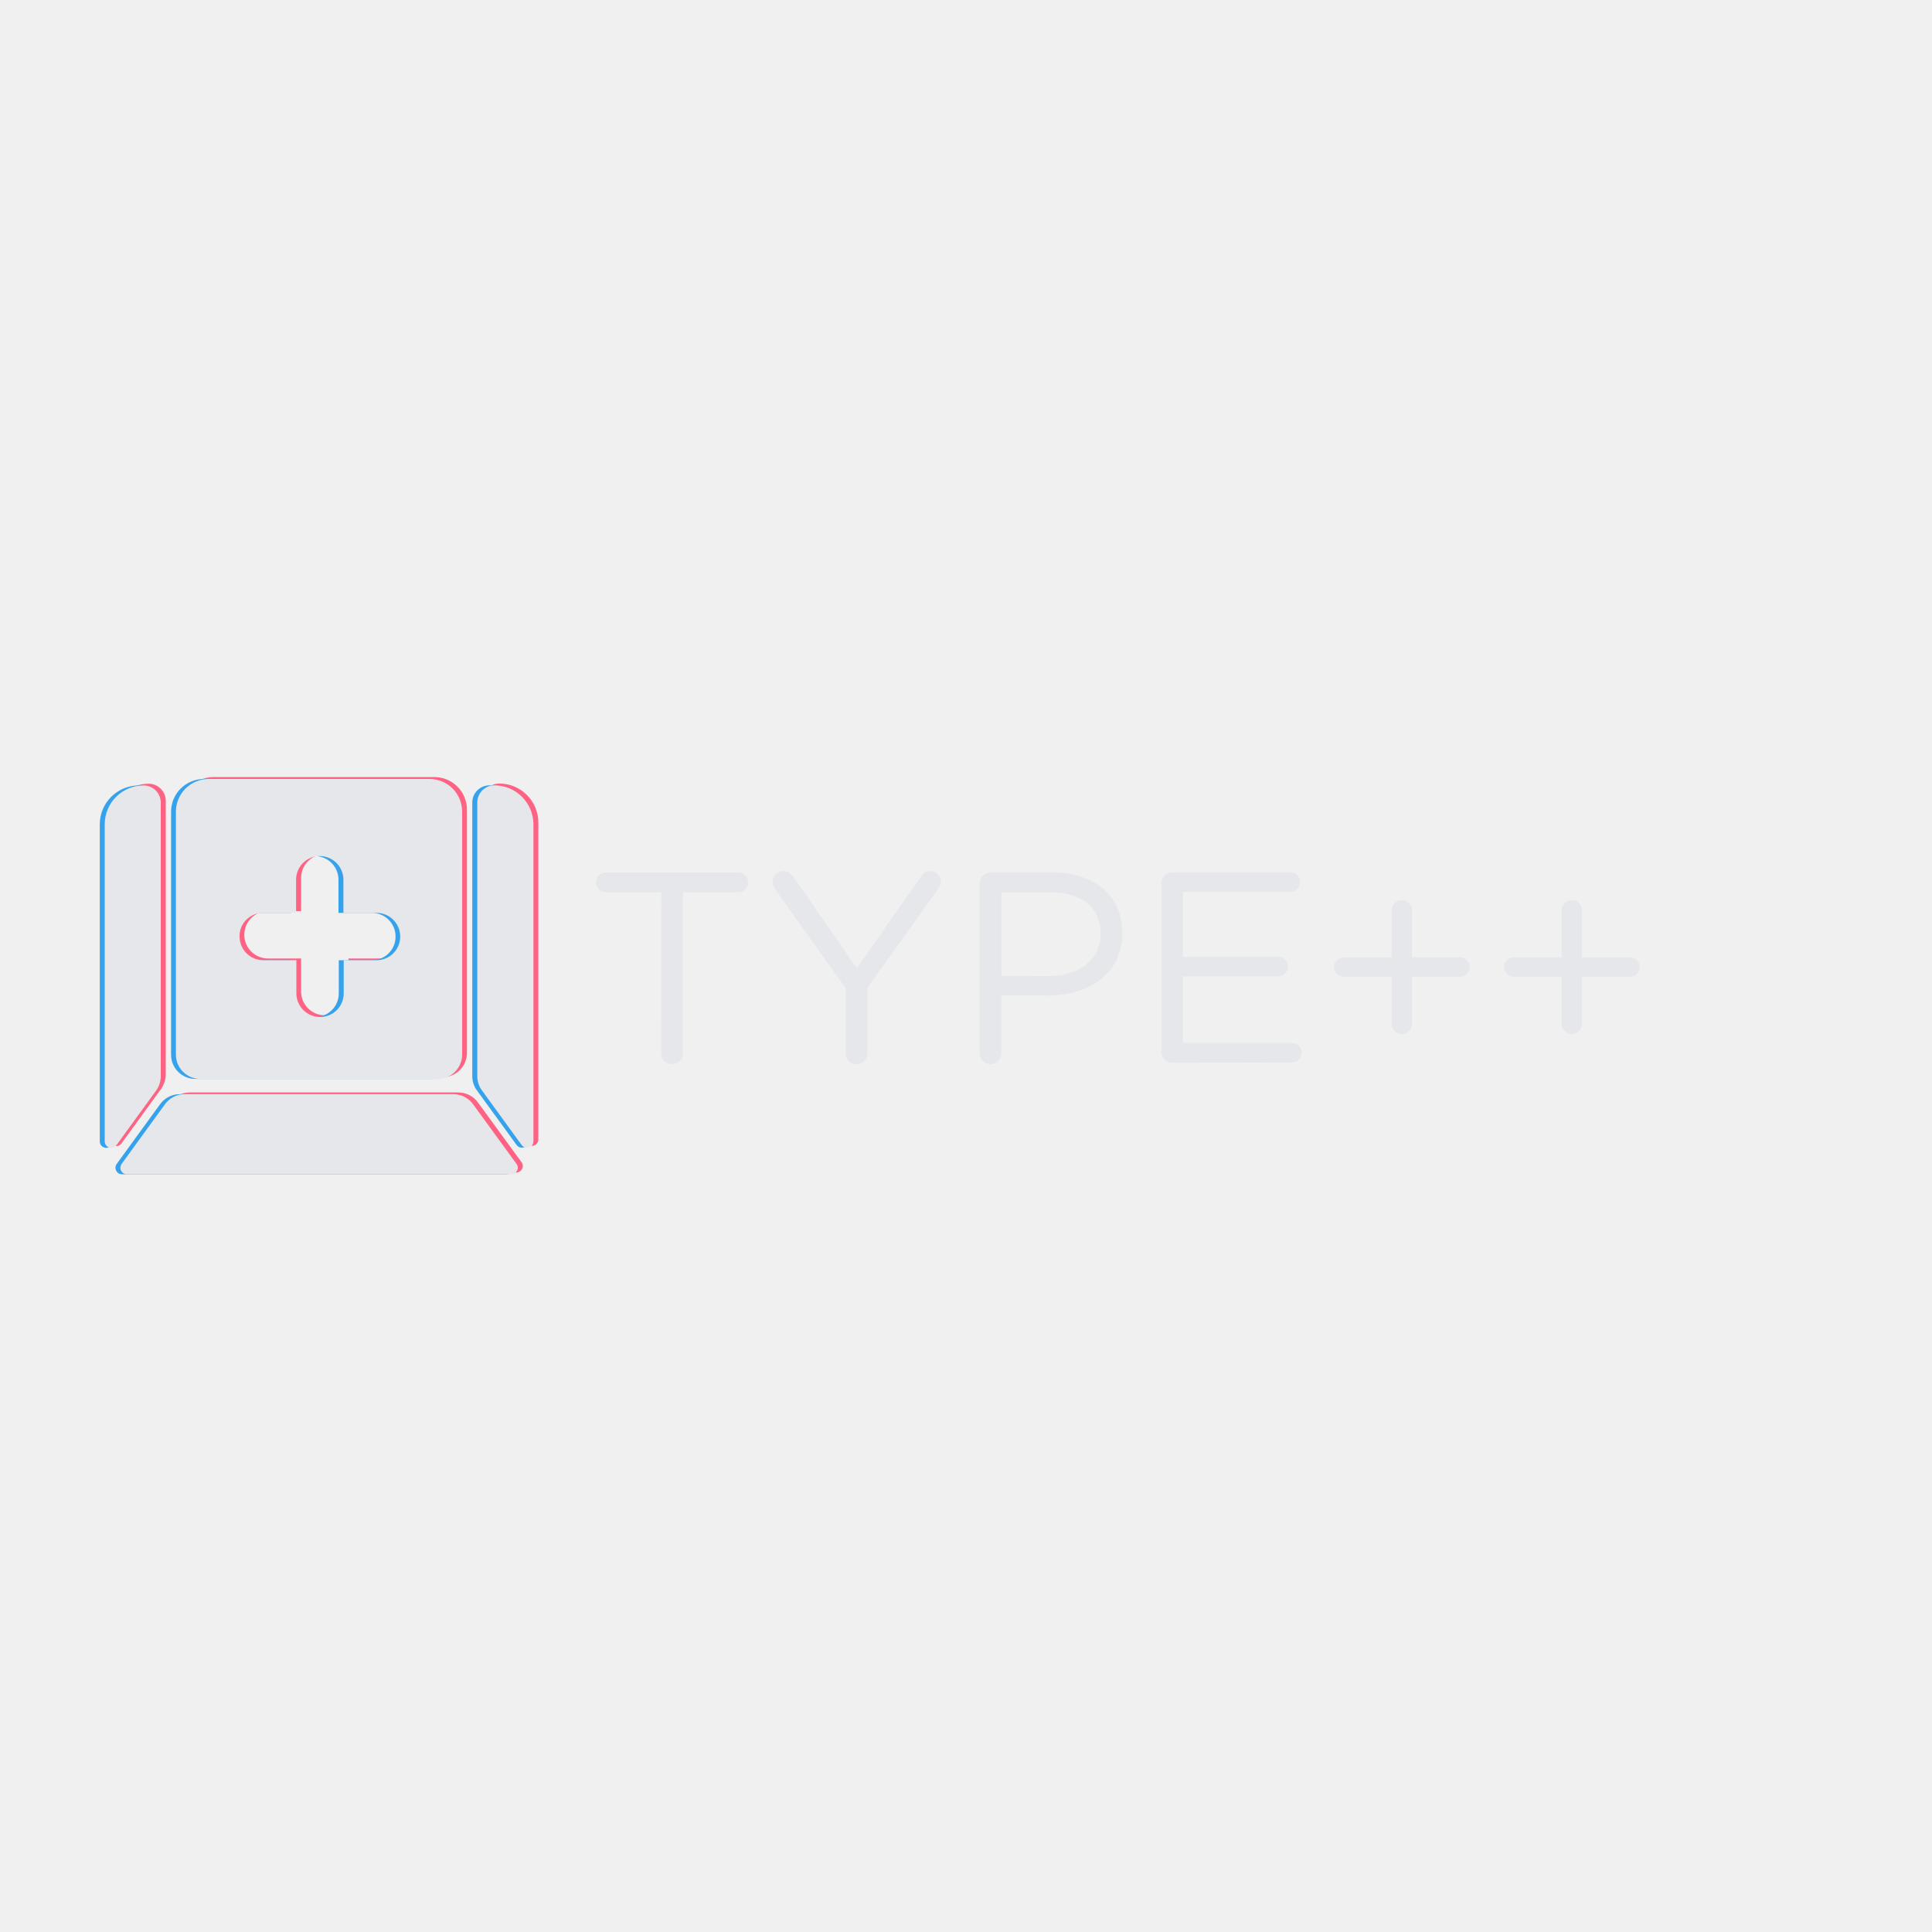
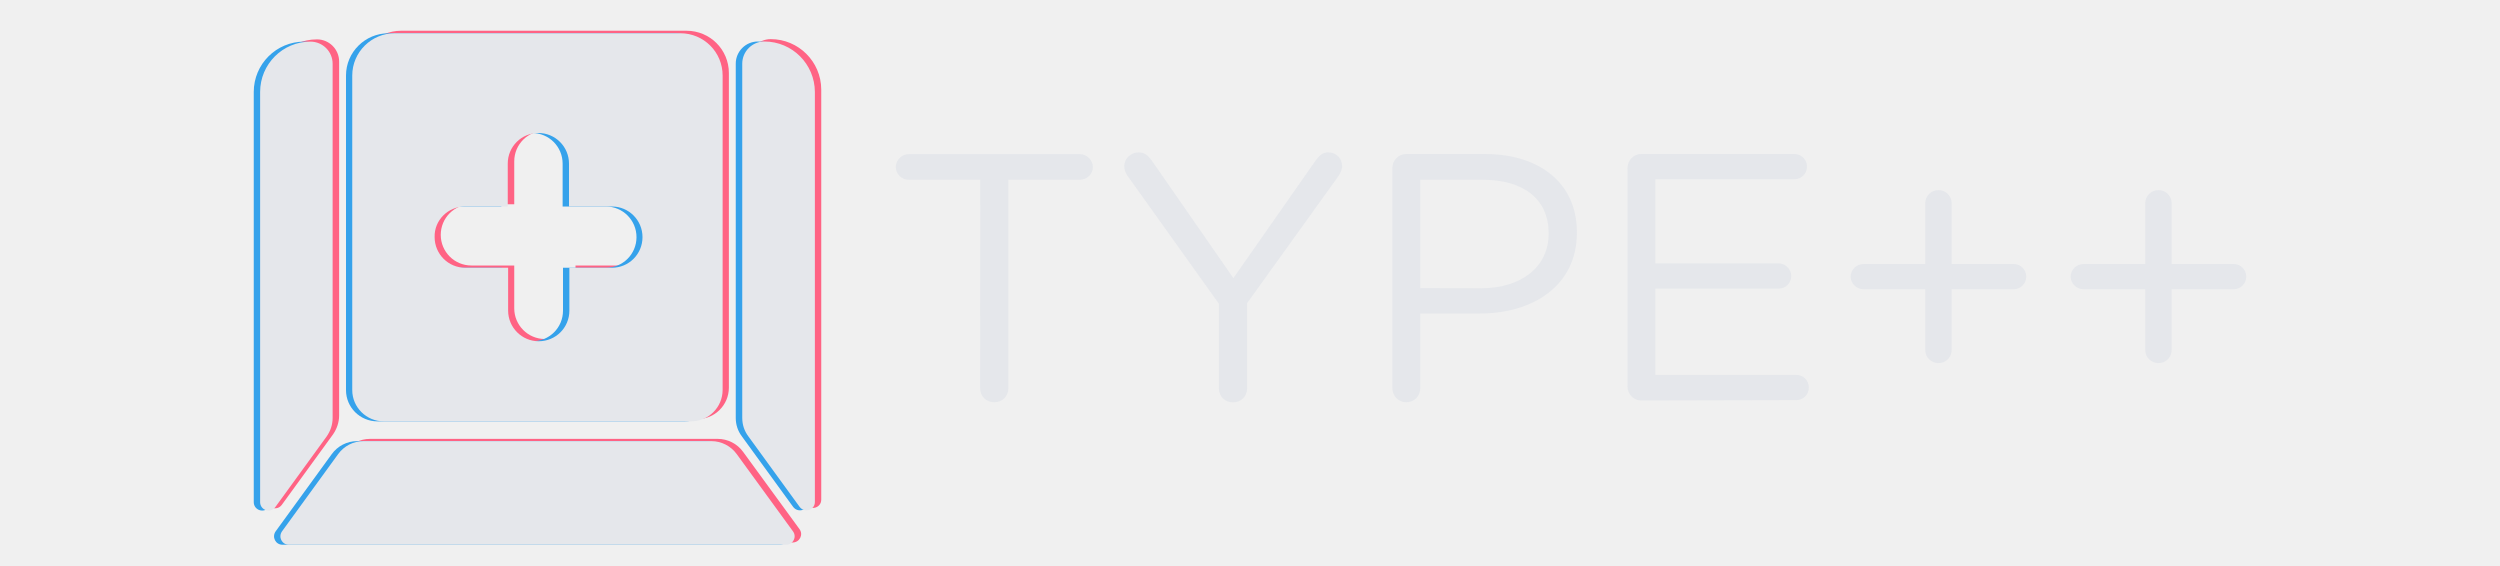
- <svg xmlns="http://www.w3.org/2000/svg" version="1.1" id="Layer_1" x="0px" y="0px" viewBox="0 0 2000 2000" style="enable-background:new 0 0 2000 2000;" xml:space="preserve">
+ <svg xmlns="http://www.w3.org/2000/svg" version="1.1" id="Layer_1" x="0px" y="0px" viewBox="0 0 2000 452.1" style="enable-background:new 0 0 2000 452.1;" xml:space="preserve">
  <style type="text/css">
	.st0{display:none;fill:#FFFFFF;stroke:#000000;stroke-miterlimit:10;}
	.st1{fill:#E5E7EB;}
	.st2{fill:#FF6384;}
	.st3{fill:#35A2EB;}
</style>
-   <rect class="st0" width="2000" height="2000" />
+   <rect y="-769.8" class="st0" width="2000" height="2000" />
  <g>
    <g>
-       <path class="st1" d="M684.5,923.6h-57.2c-5.6,0-10.4-4.5-10.4-10.1s4.8-10.4,10.4-10.4h136.9c5.6,0,10.4,4.8,10.4,10.4    s-4.8,10.1-10.4,10.1H707v166.7c0,6.5-4.8,11.3-11.3,11.3s-11.3-4.8-11.3-11.3L684.5,923.6L684.5,923.6z" />
-       <path class="st1" d="M875.4,1022.8l-73.2-102.5c-1.7-2.5-2.5-5.1-2.5-7.6c0-5.9,5.1-11,11.5-11c4.8,0,7.6,2.5,10.7,6.8l65.1,93.8    l65.6-93.8c3.1-4.2,5.6-6.8,10.4-6.8c6.5,0,11,5.1,11,11c0,3.1-1.7,5.9-3.1,8.2L898,1022.3v68.1c0,6.5-4.8,11.3-11.3,11.3    s-11.3-4.8-11.3-11.3V1022.8L875.4,1022.8z" />
-       <path class="st1" d="M1014.2,914.3c0-6.5,5.1-11.3,11-11.3h62.8c44.5,0,73.8,23.7,73.8,62.5v0.6c0,42.5-35.5,64.5-77.4,64.5h-47.9    v59.7c0,6.5-4.8,11.3-11.3,11.3c-5.9,0-11-4.8-11-11.3L1014.2,914.3L1014.2,914.3z M1085.2,1010.4c32.7,0,54.1-17.5,54.1-43.4    v-0.6c0-28.2-21.1-42.8-52.9-42.8h-49.8v86.7L1085.2,1010.4L1085.2,1010.4z" />
-       <path class="st1" d="M1213.3,1100.2c-5.9,0-11-4.8-11-11.3V914.3c0-6.5,5.1-11.3,11-11.3h122.5c5.6,0,10.1,4.5,10.1,10.1    s-4.5,10.1-10.1,10.1h-111.2v67.3h98.6c5.6,0,10.1,4.8,10.1,10.1c0,5.6-4.5,10.1-10.1,10.1h-98.6v69h112.7    c5.6,0,10.1,4.5,10.1,10.1s-4.5,10.1-10.1,10.1L1213.3,1100.2L1213.3,1100.2z" />
-       <path class="st1" d="M1440.6,1011.2h-49.3c-5.6,0-10.4-4.5-10.4-10.1s4.8-10.1,10.4-10.1h49.3v-48.7c0-5.9,4.8-10.4,10.7-10.4    c5.6,0,10.4,4.5,10.4,10.4V991h49.6c5.6,0,10.1,4.5,10.1,10.1s-4.5,10.1-10.1,10.1h-49.6v48.7c0,5.9-4.8,10.4-10.4,10.4    c-5.9,0-10.7-4.5-10.7-10.4V1011.2z" />
-       <path class="st1" d="M1616.6,1011.2h-49.3c-5.6,0-10.4-4.5-10.4-10.1s4.8-10.1,10.4-10.1h49.3v-48.7c0-5.9,4.8-10.4,10.7-10.4    c5.6,0,10.4,4.5,10.4,10.4V991h49.6c5.6,0,10.1,4.5,10.1,10.1s-4.5,10.1-10.1,10.1h-49.6v48.7c0,5.9-4.8,10.4-10.4,10.4    c-5.9,0-10.7-4.5-10.7-10.4V1011.2z" />
+       <path class="st1" d="M784.2,143.8H727c-5.6,0-10.4-4.5-10.4-10.1s4.8-10.4,10.4-10.4h136.9c5.6,0,10.4,4.8,10.4,10.4    s-4.8,10.1-10.4,10.1h-57.2v166.7c0,6.5-4.8,11.3-11.3,11.3s-11.3-4.8-11.3-11.3L784.2,143.8L784.2,143.8z" />
+       <path class="st1" d="M975.1,243l-73.2-102.5c-1.7-2.5-2.5-5.1-2.5-7.6c0-5.9,5.1-11,11.5-11c4.8,0,7.6,2.5,10.7,6.8l65.1,93.8    l65.6-93.8c3.1-4.2,5.6-6.8,10.4-6.8c6.5,0,11,5.1,11,11c0,3.1-1.7,5.9-3.1,8.2l-72.9,101.4v68.1c0,6.5-4.8,11.3-11.3,11.3    s-11.3-4.8-11.3-11.3V243L975.1,243z" />
+       <path class="st1" d="M1113.9,134.5c0-6.5,5.1-11.3,11-11.3h62.8c44.5,0,73.8,23.7,73.8,62.5v0.6c0,42.5-35.5,64.5-77.4,64.5h-47.9    v59.7c0,6.5-4.8,11.3-11.3,11.3c-5.9,0-11-4.8-11-11.3L1113.9,134.5L1113.9,134.5z M1184.8,230.6c32.7,0,54.1-17.5,54.1-43.4v-0.6    c0-28.2-21.1-42.8-52.9-42.8h-49.8v86.7L1184.8,230.6L1184.8,230.6z" />
+       <path class="st1" d="M1313,320.4c-5.9,0-11-4.8-11-11.3V134.5c0-6.5,5.1-11.3,11-11.3h122.5c5.6,0,10.1,4.5,10.1,10.1    c0,5.6-4.5,10.1-10.1,10.1h-111.2v67.3h98.6c5.6,0,10.1,4.8,10.1,10.1c0,5.6-4.5,10.1-10.1,10.1h-98.6v69H1437    c5.6,0,10.1,4.5,10.1,10.1s-4.5,10.1-10.1,10.1L1313,320.4L1313,320.4z" />
+       <path class="st1" d="M1540.2,231.4h-49.3c-5.6,0-10.4-4.5-10.4-10.1s4.8-10.1,10.4-10.1h49.3v-48.7c0-5.9,4.8-10.4,10.7-10.4    c5.6,0,10.4,4.5,10.4,10.4v48.7h49.6c5.6,0,10.1,4.5,10.1,10.1s-4.5,10.1-10.1,10.1h-49.6v48.7c0,5.9-4.8,10.4-10.4,10.4    c-5.9,0-10.7-4.5-10.7-10.4V231.4z" />
+       <path class="st1" d="M1716.2,231.4h-49.3c-5.6,0-10.4-4.5-10.4-10.1s4.8-10.1,10.4-10.1h49.3v-48.7c0-5.9,4.8-10.4,10.7-10.4    c5.6,0,10.4,4.5,10.4,10.4v48.7h49.6c5.6,0,10.1,4.5,10.1,10.1s-4.5,10.1-10.1,10.1h-49.6v48.7c0,5.9-4.8,10.4-10.4,10.4    c-5.9,0-10.7-4.5-10.7-10.4V231.4z" />
    </g>
    <g>
      <g>
-         <path class="st2" d="M494.8,1141.3c-4.7-6.5-12.3-10.4-20.3-10.4H196.3c-8.1,0-15.6,3.9-20.3,10.4l-44.9,61.8     c-3.2,4.6,0,10.7,5.5,10.7h397.8c5.5,0,8.8-6.2,5.5-10.7L494.8,1141.3z" />
-         <path class="st2" d="M516.9,811.1c-9.8,0-17.7,8-17.7,17.7v283.4c0,5.4,1.6,10.4,4.9,14.8l41,56.4c3.9,5.2,12.2,2.6,12.2-3.9     V851.4C557.2,829.1,539.1,811.1,516.9,811.1z" />
-         <path class="st2" d="M171.6,1112.2V829c0-9.8-8-17.7-17.7-17.7c-22.3,0-40.3,18-40.3,40.3v328.1c0,6.5,8.3,9.3,12.2,3.9l41-56.4     C169.8,1122.8,171.6,1117.6,171.6,1112.2z" />
-         <path class="st2" d="M212.5,1115.1h245.7c13.8,0,25.2-11.2,25.2-25.2V838.2c0-18.7-15.1-33.8-33.8-33.8H221.1     c-18.7,0-34,15.1-34,33.8v251.7C187.3,1103.9,198.5,1115.1,212.5,1115.1z M277.4,943.2h34.3v-34.3c0-13.7,11-24.5,24.5-24.5     c13.6,0,24.5,11,24.5,24.5v34.3H395c13.6,0,24.5,11,24.5,24.5c0,13.7-11,24.5-24.5,24.5h-34.3v34.3c0,13.7-11,24.5-24.5,24.5     c-13.6,0-24.5-11.1-24.5-24.5v-34.3h-34.3c-13.6,0-24.5-11-24.5-24.5S263.7,943.2,277.4,943.2z" />
+         <path class="st2" d="M594.5,361.5c-4.7-6.5-12.3-10.4-20.3-10.4H296c-8.1,0-15.6,3.9-20.3,10.4l-44.9,61.8     c-3.2,4.6,0,10.7,5.5,10.7h397.8c5.5,0,8.8-6.2,5.5-10.7L594.5,361.5z" />
+         <path class="st2" d="M616.6,31.3c-9.8,0-17.7,8-17.7,17.7v283.4c0,5.4,1.6,10.4,4.9,14.8l41,56.4c3.9,5.2,12.2,2.6,12.2-3.9V71.6     C656.9,49.3,638.8,31.3,616.6,31.3z" />
+         <path class="st2" d="M271.3,332.4V49.2c0-9.8-8-17.7-17.7-17.7c-22.3,0-40.3,18-40.3,40.3v328.1c0,6.5,8.3,9.3,12.2,3.9l41-56.4     C269.5,343,271.3,337.8,271.3,332.4z" />
+         <path class="st2" d="M312.2,335.3h245.7c13.8,0,25.2-11.2,25.2-25.2V58.4c0-18.7-15.1-33.8-33.8-33.8H320.8     c-18.7,0-34,15.1-34,33.8v251.7C287,324.1,298.2,335.3,312.2,335.3z M377.1,163.4h34.3v-34.3c0-13.7,11-24.5,24.5-24.5     c13.6,0,24.5,11,24.5,24.5v34.3h34.3c13.6,0,24.5,11,24.5,24.5c0,13.7-11,24.5-24.5,24.5h-34.3v34.3c0,13.7-11,24.5-24.5,24.5     c-13.6,0-24.5-11.1-24.5-24.5v-34.3h-34.3c-13.6,0-24.5-11-24.5-24.5S363.4,163.4,377.1,163.4z" />
      </g>
      <g>
-         <path class="st3" d="M484.5,1143.1c-4.7-6.5-12.3-10.4-20.3-10.4H186c-8.1,0-15.6,3.9-20.3,10.4l-44.9,61.8     c-3.2,4.6,0,10.7,5.5,10.7h397.8c5.5,0,8.8-6.2,5.5-10.7L484.5,1143.1z" />
-         <path class="st3" d="M506.6,813c-9.8,0-17.7,8-17.7,17.7v283.4c0,5.4,1.6,10.4,4.9,14.8l41,56.4c3.9,5.2,12.2,2.6,12.2-3.9V853.3     C546.9,831.1,528.9,813,506.6,813z" />
-         <path class="st3" d="M161.3,1114.2V830.8c0-9.8-8-17.7-17.7-17.7c-22.3,0-40.3,18-40.3,40.3v328.1c0,6.5,8.3,9.3,12.2,3.9     l41-56.4C159.7,1124.6,161.3,1119.5,161.3,1114.2z" />
-         <path class="st3" d="M202.3,1116.9h245.9c13.8,0,25.2-11.2,25.2-25.2V840.2c0-18.7-15.1-33.8-34-33.8H211.1     c-18.7,0-34,15.1-34,33.8v251.7C177.1,1105.7,188.3,1116.9,202.3,1116.9z M267.1,945h34.3v-34.3c0-13.7,11-24.5,24.5-24.5     c13.6,0,24.5,11,24.5,24.5V945H385c13.6,0,24.5,11,24.5,24.5c0,13.7-11,24.5-24.5,24.5h-34.3v34.3c0,13.7-11,24.5-24.5,24.5     c-13.6,0-24.5-11.1-24.5-24.5V994h-34.3c-13.6,0-24.5-11-24.5-24.5C242.6,956,253.5,945,267.1,945z" />
+         <path class="st3" d="M584.2,363.3c-4.7-6.5-12.3-10.4-20.3-10.4H285.7c-8.1,0-15.6,3.9-20.3,10.4l-44.9,61.8     c-3.2,4.6,0,10.7,5.5,10.7h397.8c5.5,0,8.8-6.2,5.5-10.7L584.2,363.3z" />
+         <path class="st3" d="M606.3,33.2c-9.8,0-17.7,8-17.7,17.7v283.4c0,5.4,1.6,10.4,4.9,14.8l41,56.4c3.9,5.2,12.2,2.6,12.2-3.9V73.5     C646.6,51.3,628.6,33.2,606.3,33.2z" />
+         <path class="st3" d="M261,334.4V51c0-9.8-8-17.7-17.7-17.7c-22.3,0-40.3,18-40.3,40.3v328.1c0,6.5,8.3,9.3,12.2,3.9l41-56.4     C259.4,344.8,261,339.7,261,334.4z" />
+         <path class="st3" d="M302,337.1h245.9c13.8,0,25.2-11.2,25.2-25.2V60.4c0-18.7-15.1-33.8-34-33.8H310.8c-18.7,0-34,15.1-34,33.8     v251.7C276.8,325.9,288,337.1,302,337.1z M366.8,165.2h34.3v-34.3c0-13.7,11-24.5,24.5-24.5c13.6,0,24.5,11,24.5,24.5v34.3h34.6     c13.6,0,24.5,11,24.5,24.5c0,13.7-11,24.5-24.5,24.5h-34.3v34.3c0,13.7-11,24.5-24.5,24.5c-13.6,0-24.5-11.1-24.5-24.5v-34.3     h-34.3c-13.6,0-24.5-11-24.5-24.5C342.3,176.2,353.2,165.2,366.8,165.2z" />
      </g>
      <g>
-         <path class="st1" d="M489.7,1143.1c-4.7-6.5-12.3-10.4-20.3-10.4H191.1c-8.1,0-15.6,3.9-20.3,10.4l-44.9,61.8     c-3.2,4.6,0,10.7,5.5,10.7h397.8c5.5,0,8.8-6.2,5.5-10.7L489.7,1143.1z" />
-         <path class="st1" d="M511.8,813c-9.8,0-17.7,8-17.7,17.7v283.4c0,5.4,1.6,10.4,4.9,14.8l41,56.4c3.9,5.2,12.2,2.6,12.2-3.9V853.3     C552.1,831.1,534.1,813,511.8,813z" />
-         <path class="st1" d="M166.4,1114.2V830.8c0-9.8-8-17.7-17.7-17.7c-22.3,0-40.3,18-40.3,40.3v328.1c0,6.5,8.3,9.3,12.2,3.9     l41-56.4C164.7,1124.6,166.4,1119.5,166.4,1114.2z" />
-         <path class="st1" d="M207.3,1116.9h245.9c13.8,0,25.2-11.2,25.2-25.2V840.2c0-18.7-15.1-33.8-33.8-33.8H216.1     c-18.7,0-34,15.1-34,33.8v251.7C182.1,1105.7,193.5,1116.9,207.3,1116.9z M272.2,945h34.3v-34.3c0-13.7,11-24.5,24.5-24.5     c13.6,0,24.5,11,24.5,24.5V945h34.3c13.6,0,24.5,11,24.5,24.5c0,13.7-11,24.5-24.5,24.5h-34v34.3c0,13.7-11,24.5-24.5,24.5     c-13.6,0-24.5-11.1-24.5-24.5V994h-34.3c-13.6,0-24.5-11-24.5-24.5C247.6,956,258.7,945,272.2,945z" />
+         <path class="st1" d="M589.4,363.3c-4.7-6.5-12.3-10.4-20.3-10.4H290.8c-8.1,0-15.6,3.9-20.3,10.4l-44.9,61.8     c-3.2,4.6,0,10.7,5.5,10.7h397.8c5.5,0,8.8-6.2,5.5-10.7L589.4,363.3z" />
+         <path class="st1" d="M611.5,33.2c-9.8,0-17.7,8-17.7,17.7v283.4c0,5.4,1.6,10.4,4.9,14.8l41,56.4c3.9,5.2,12.2,2.6,12.2-3.9V73.5     C651.8,51.3,633.8,33.2,611.5,33.2z" />
+         <path class="st1" d="M266.1,334.4V51c0-9.8-8-17.7-17.7-17.7c-22.3,0-40.3,18-40.3,40.3v328.1c0,6.5,8.3,9.3,12.2,3.9l41-56.4     C264.4,344.8,266.1,339.7,266.1,334.4z" />
+         <path class="st1" d="M307,337.1h245.9c13.8,0,25.2-11.2,25.2-25.2V60.4c0-18.7-15.1-33.8-33.8-33.8H315.8     c-18.7,0-34,15.1-34,33.8v251.7C281.8,325.9,293.2,337.1,307,337.1z M371.9,165.2h34.3v-34.3c0-13.7,11-24.5,24.5-24.5     c13.6,0,24.5,11,24.5,24.5v34.3h34.3c13.6,0,24.5,11,24.5,24.5c0,13.7-11,24.5-24.5,24.5h-34v34.3c0,13.7-11,24.5-24.5,24.5     c-13.6,0-24.5-11.1-24.5-24.5v-34.3h-34.3c-13.6,0-24.5-11-24.5-24.5C347.3,176.2,358.4,165.2,371.9,165.2z" />
      </g>
    </g>
  </g>
</svg>
